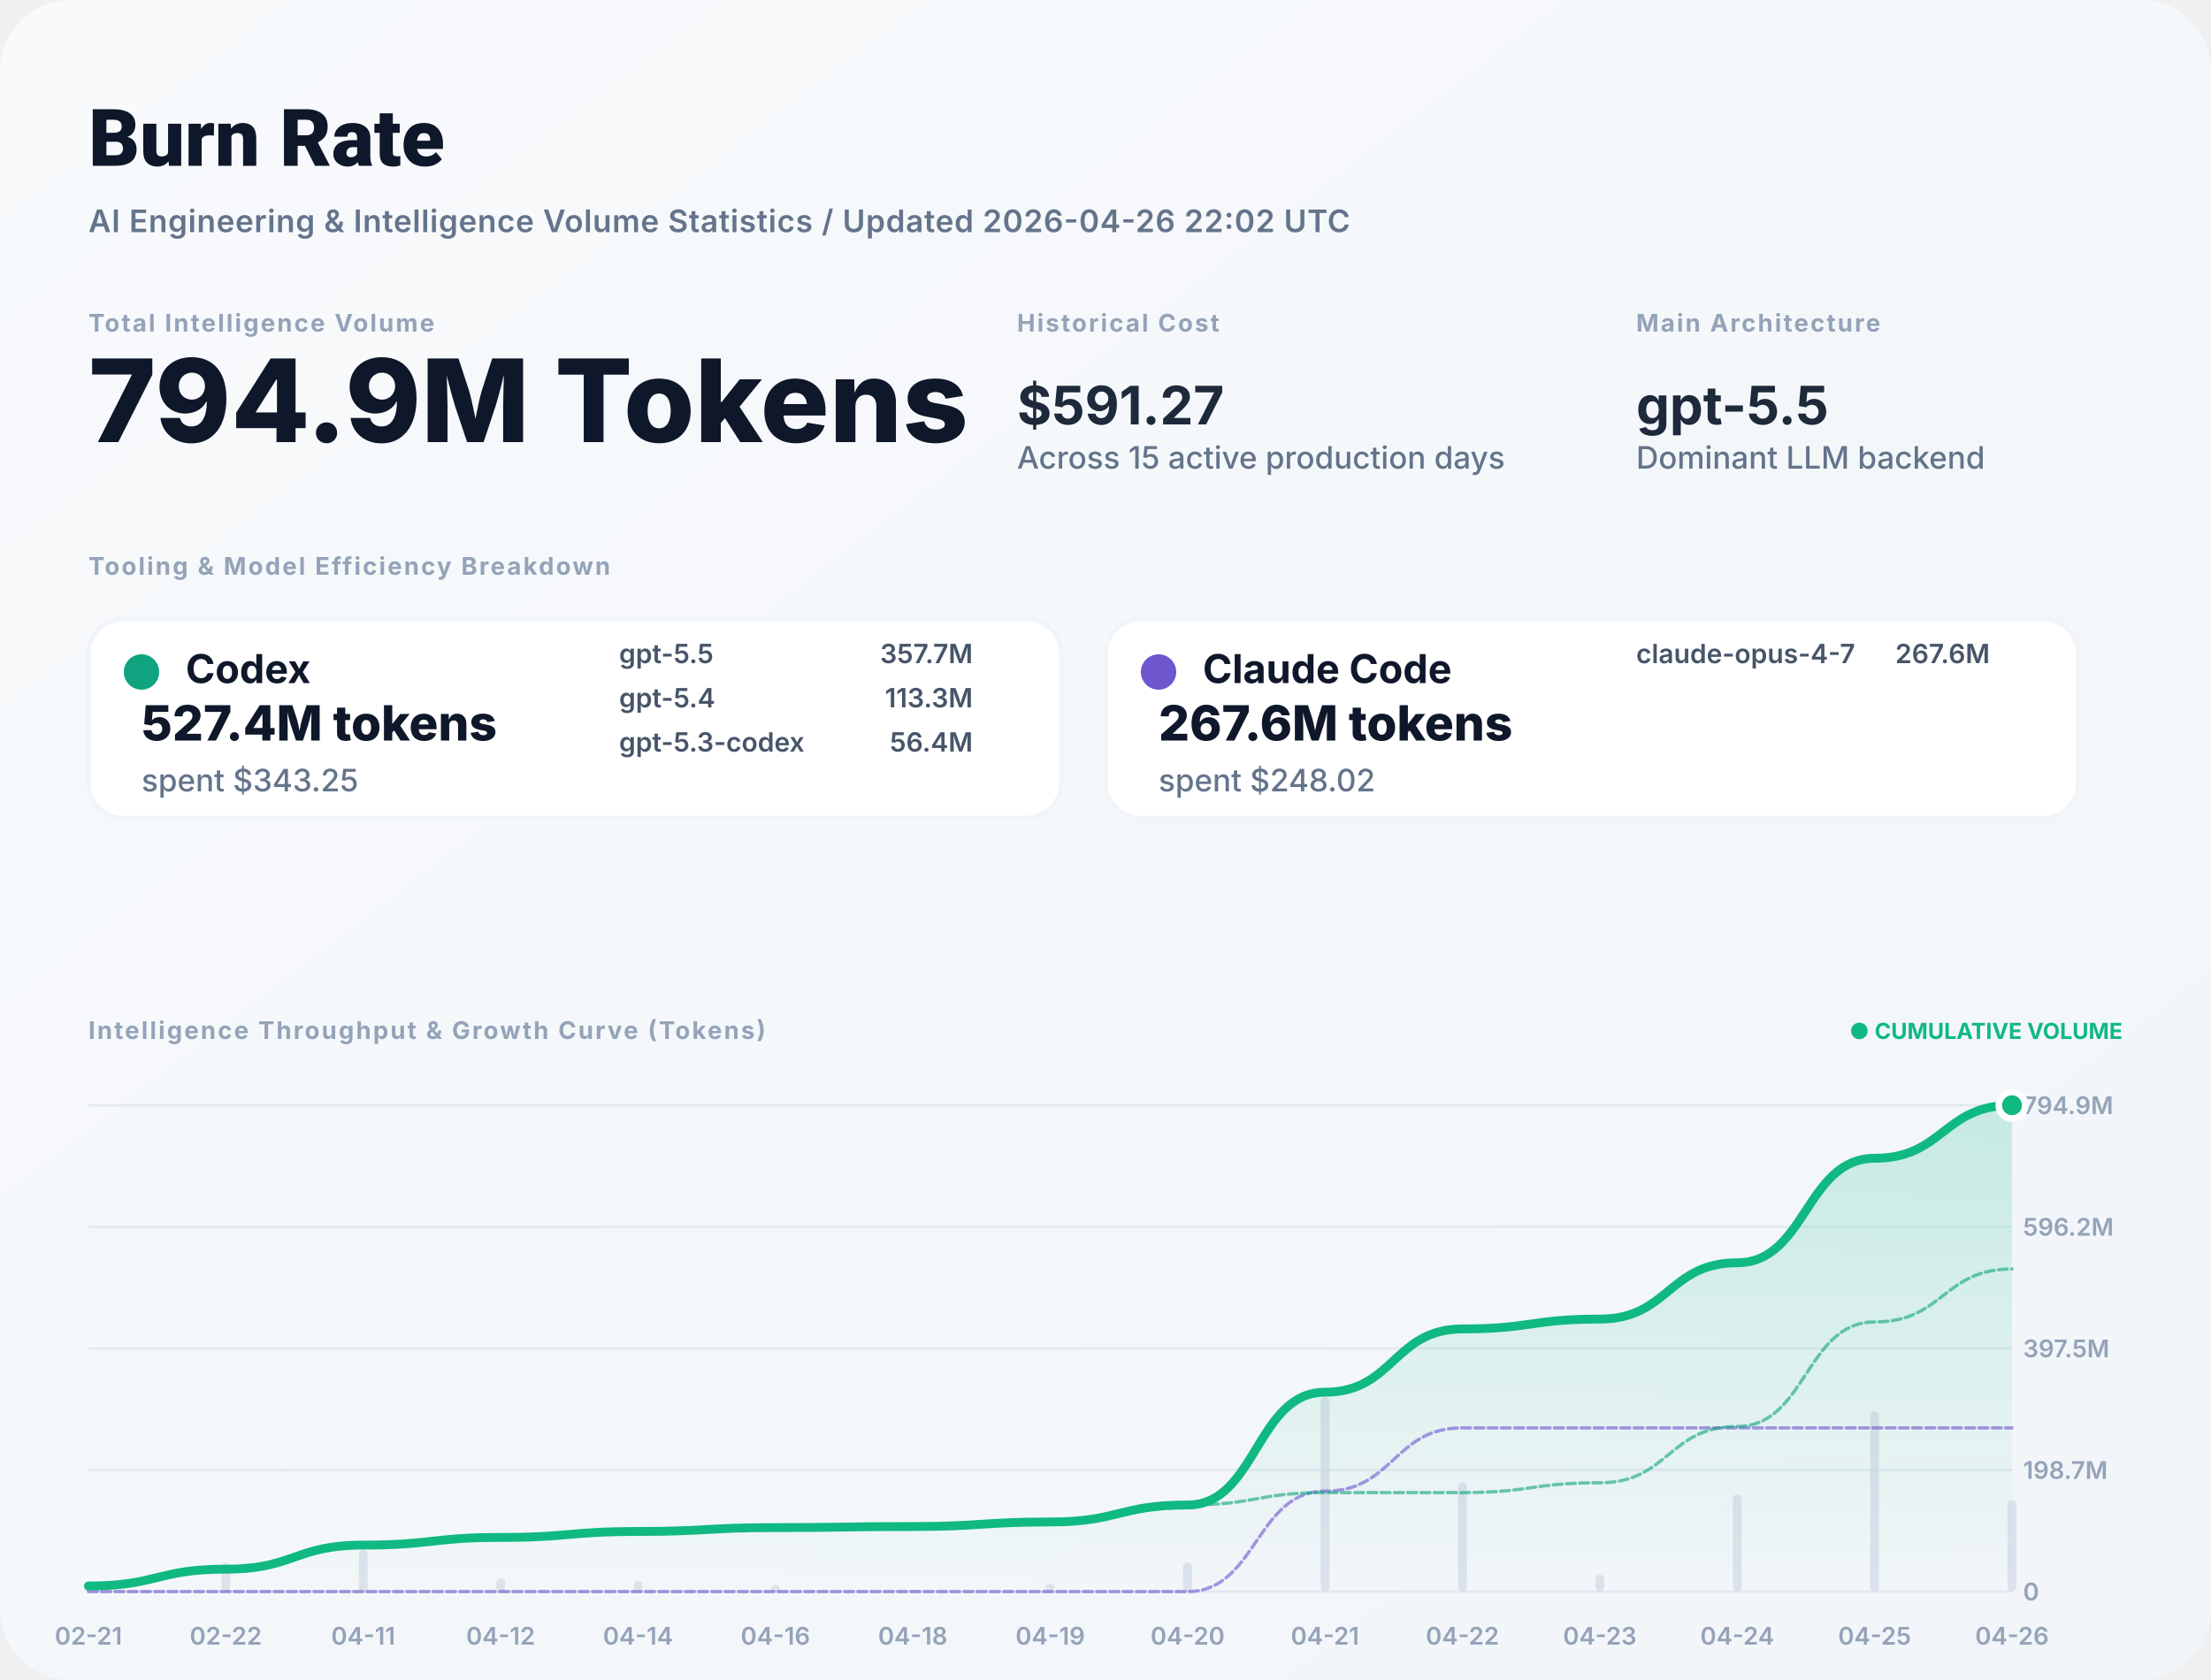
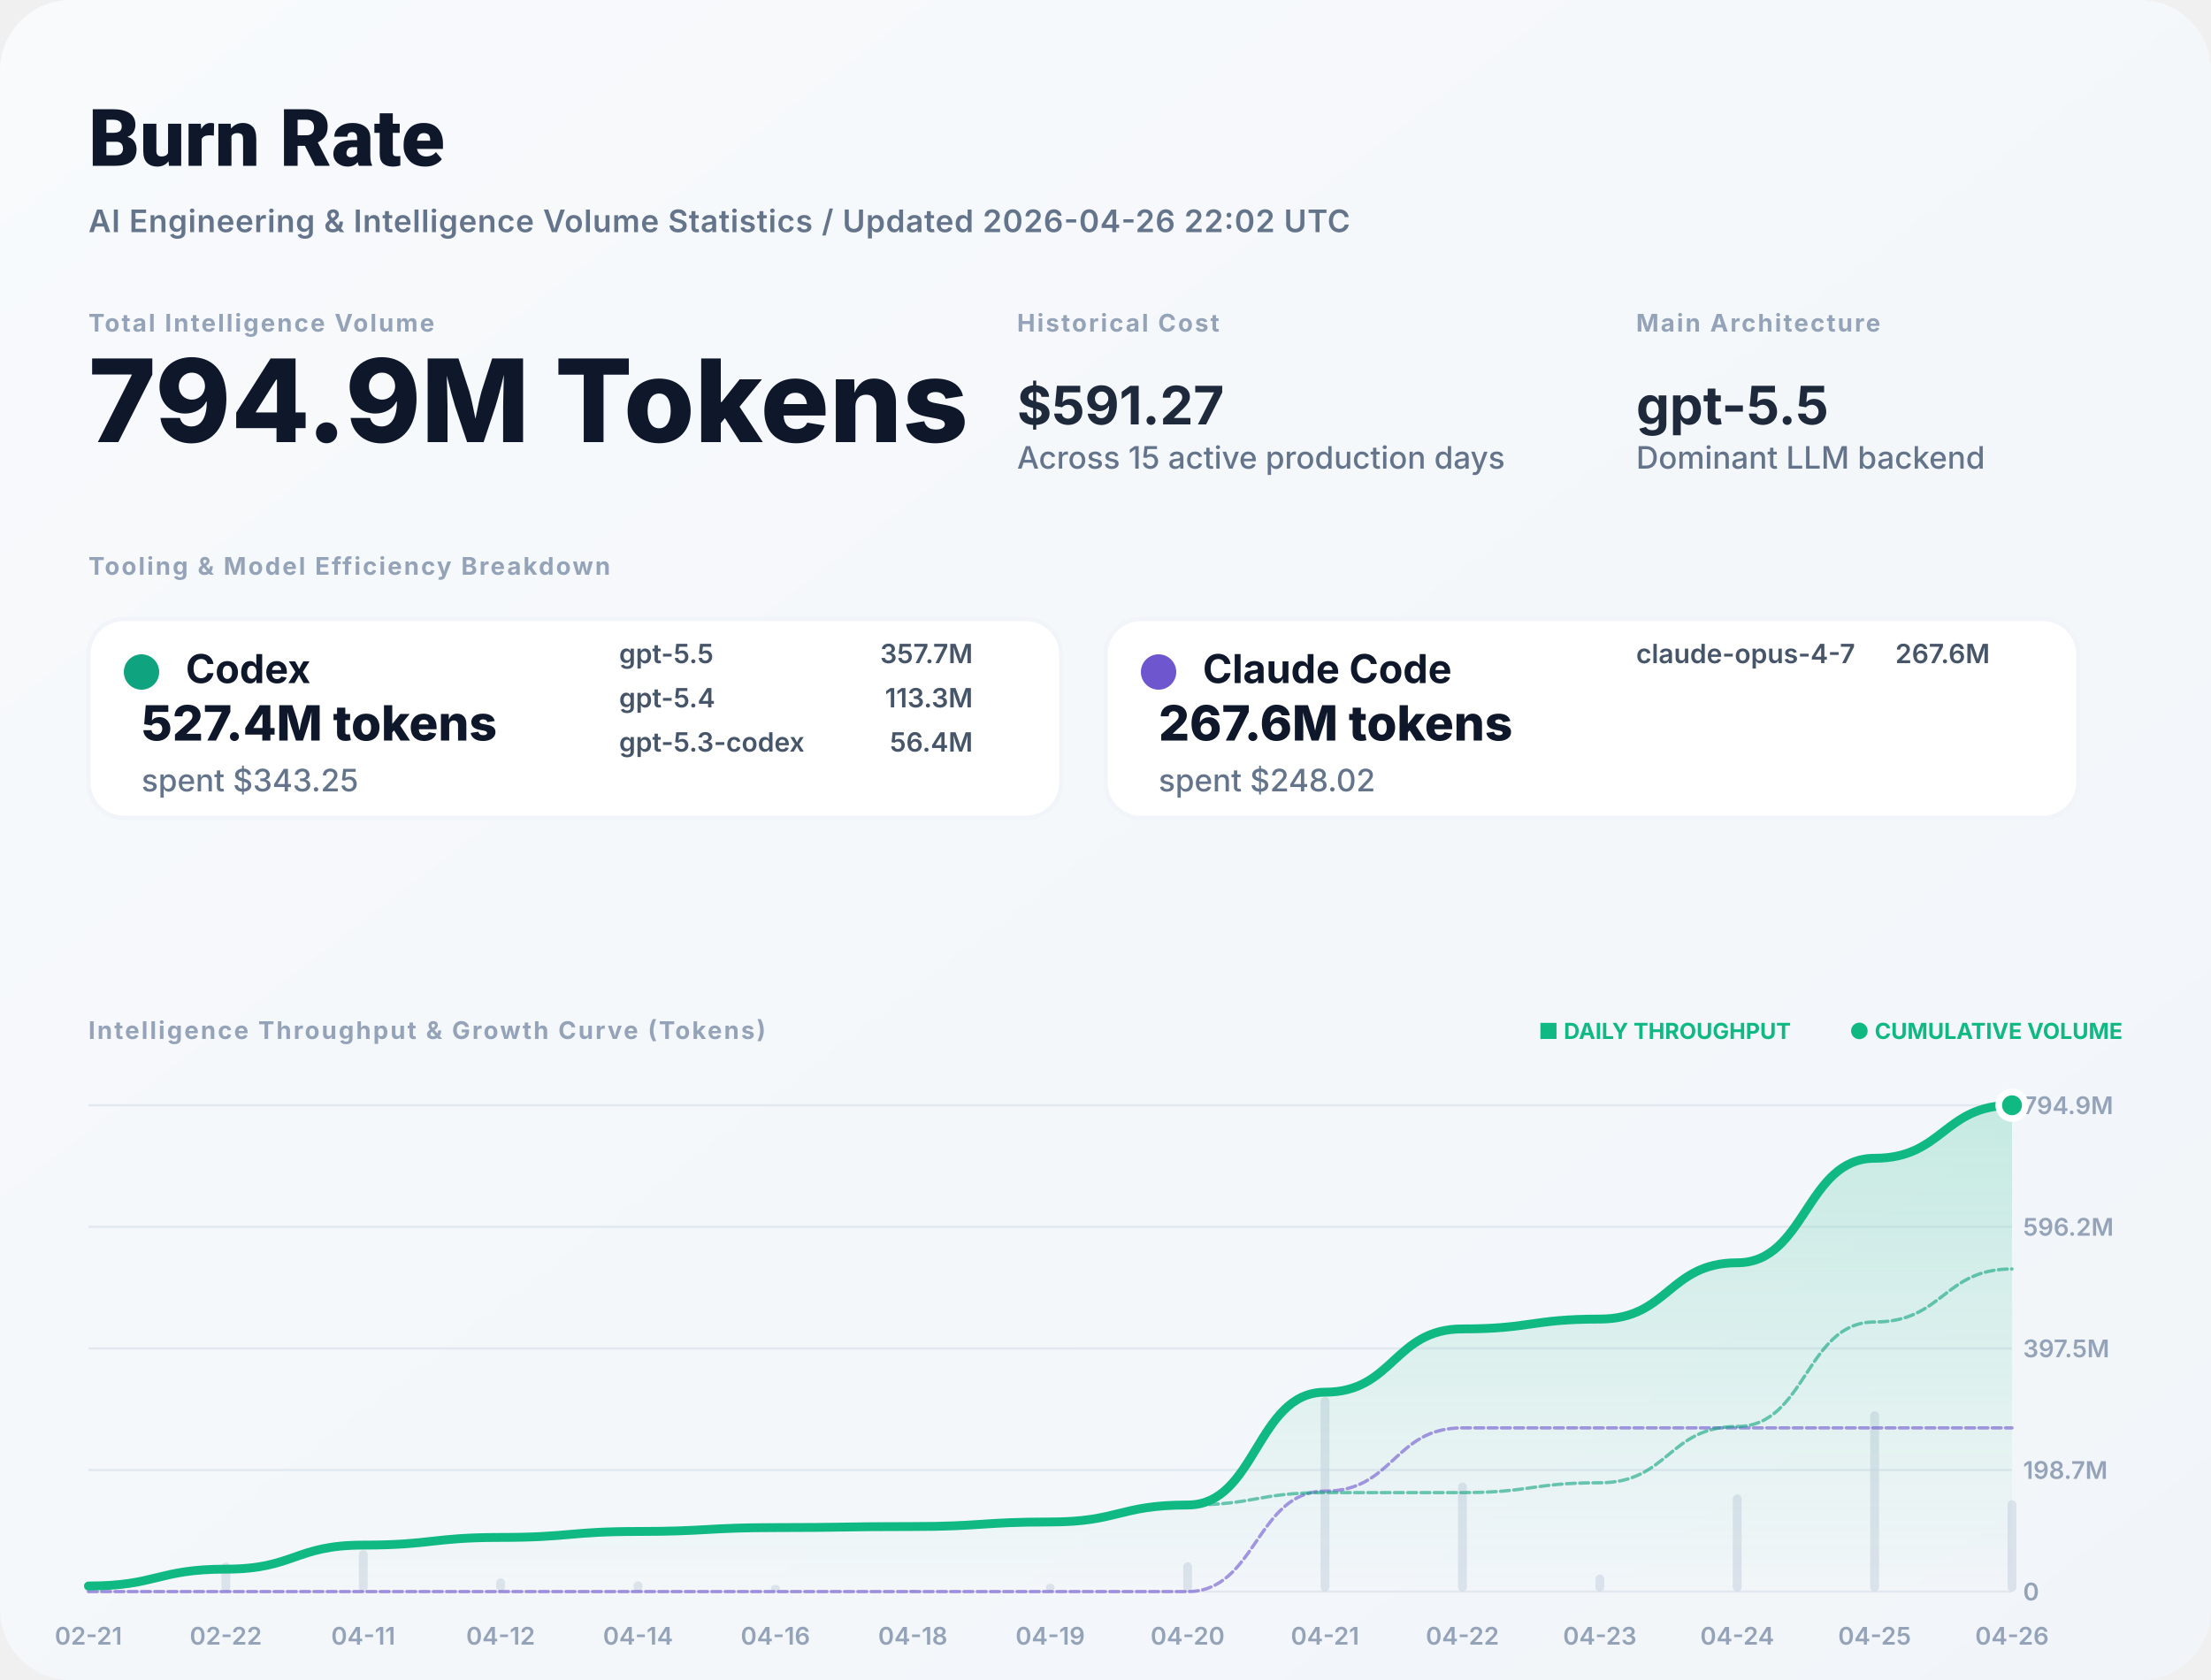
<svg xmlns="http://www.w3.org/2000/svg" width="1000" height="760" viewBox="0 0 1000 760" fill="none">
  <defs>
    <linearGradient id="bg" x1="0" x2="1" y1="0" y2="1">
      <stop stop-color="#F8FAFC" />
      <stop offset="1" stop-color="#F1F5F9" />
    </linearGradient>
    <filter id="shadow" x="-5%" y="-5%" width="110%" height="110%">
      <feDropShadow dx="0" dy="4" stdDeviation="12" flood-color="#000" flood-opacity="0.05" />
    </filter>
    <linearGradient id="lineGrad" x1="0" y1="0" x2="0" y2="1">
      <stop stop-color="#10B981" stop-opacity="0.2" />
      <stop offset="1" stop-color="#10B981" stop-opacity="0" />
    </linearGradient>
  </defs>
  <style>
    .title { font: 800 36px -apple-system, BlinkMacSystemFont, "Segoe UI", Roboto, sans-serif; fill: #0F172A; }
    .subtitle { font: 600 14px -apple-system, sans-serif; fill: #64748B; letter-spacing: 0.02em; }
    .label { font: 700 11px -apple-system, sans-serif; letter-spacing: 0.08em; text-transform: uppercase; fill: #94A3B8; }
    .total-val { font: 800 52px -apple-system, sans-serif; fill: #0F172A; }
    .stat-val { font: 700 24px -apple-system, sans-serif; fill: #1E293B; }
    .tool-name { font: 700 18px -apple-system, sans-serif; fill: #0F172A; }
    .tool-metric { font: 800 22px -apple-system, sans-serif; fill: #0F172A; }
    .tool-muted { font: 500 14px -apple-system, sans-serif; fill: #64748B; }
    .model-item { font: 600 12px -apple-system, sans-serif; fill: #475569; }
    .chart-label { font: 600 11px -apple-system, sans-serif; fill: #94A3B8; }
    .badge { font: 700 10px -apple-system, sans-serif; fill: #10B981; }
  </style>
  <rect width="1000" height="760" rx="32" fill="url(#bg)" />
  <text x="40" y="75" class="title">Burn Rate</text>
  <text x="40" y="105" class="subtitle">AI Engineering &amp; Intelligence Volume Statistics / Updated 2026-04-26 22:02 UTC</text>
  <g transform="translate(40, 150)">
    <g>
      <text y="0" class="label">Total Intelligence Volume</text>
      <text y="50" class="total-val">794.9M Tokens</text>
    </g>
    <g transform="translate(420, 0)">
      <text y="0" class="label">Historical Cost</text>
      <text y="42" class="stat-val">$591.27</text>
      <text y="62" class="tool-muted">Across 15 active production days</text>
    </g>
    <g transform="translate(700, 0)">
      <text y="0" class="label">Main Architecture</text>
      <text y="42" class="stat-val" fill="#10B981">gpt-5.5</text>
      <text y="62" class="tool-muted">Dominant LLM backend</text>
    </g>
  </g>
  <g transform="translate(40, 260)">
    <text y="0" class="label">Tooling &amp; Model Efficiency Breakdown</text>
  </g>
  <g transform="translate(40, 280)">
    <rect width="440" height="90" rx="16" fill="white" stroke="#F1F5F9" stroke-width="2" />
    <circle cx="24" cy="24" r="8" fill="#10A37F" />
    <text x="44" y="29" class="tool-name">Codex</text>
    <text x="24" y="55" class="tool-metric">527.4M tokens</text>
    <text x="24" y="78" class="tool-muted">spent $343.25</text>
    <g transform="translate(240, 20)">
      <text x="0" y="0" class="model-item">gpt-5.5</text>
      <text x="160" y="0" class="model-item" text-anchor="end">357.7M</text>
      <text x="0" y="20" class="model-item">gpt-5.4</text>
      <text x="160" y="20" class="model-item" text-anchor="end">113.3M</text>
      <text x="0" y="40" class="model-item">gpt-5.3-codex</text>
      <text x="160" y="40" class="model-item" text-anchor="end">56.4M</text>
    </g>
  </g>
  <g transform="translate(500, 280)">
    <rect width="440" height="90" rx="16" fill="white" stroke="#F1F5F9" stroke-width="2" />
    <circle cx="24" cy="24" r="8" fill="#6E56CF" />
    <text x="44" y="29" class="tool-name">Claude Code</text>
    <text x="24" y="55" class="tool-metric">267.6M tokens</text>
    <text x="24" y="78" class="tool-muted">spent $248.02</text>
    <g transform="translate(240, 20)">
      <text x="0" y="0" class="model-item">claude-opus-4-7</text>
      <text x="160" y="0" class="model-item" text-anchor="end">267.6M</text>
    </g>
  </g>
  <g transform="translate(40, 470)">
    <text y="0" class="label">Intelligence Throughput &amp; Growth Curve (Tokens)</text>
-     <text x="920" y="0" text-anchor="end" class="badge">● CUMULATIVE VOLUME</text>
+     <g transform="translate(920, 0)" text-anchor="end">
+       <text x="0" y="0" class="badge">● CUMULATIVE VOLUME</text>
+       <text x="-150" y="0" class="badge" fill="#94A3B8">■ DAILY THROUGHPUT</text>
+     </g>
  </g>
  <g>
    <line x1="40" y1="720" x2="910" y2="720" stroke="#E2E8F0" stroke-width="1" />
    <text x="915" y="724" class="chart-label">0</text>
    <line x1="40" y1="665" x2="910" y2="665" stroke="#E2E8F0" stroke-width="1" />
    <text x="915" y="669" class="chart-label">198.7M</text>
    <line x1="40" y1="610" x2="910" y2="610" stroke="#E2E8F0" stroke-width="1" />
    <text x="915" y="614" class="chart-label">397.5M</text>
    <line x1="40" y1="555" x2="910" y2="555" stroke="#E2E8F0" stroke-width="1" />
    <text x="915" y="559" class="chart-label">596.2M</text>
    <line x1="40" y1="500" x2="910" y2="500" stroke="#E2E8F0" stroke-width="1" />
    <text x="915" y="504" class="chart-label">794.9M</text>
    <text x="40" y="744" text-anchor="middle" class="chart-label">02-21</text>
    <text x="102.143" y="744" text-anchor="middle" class="chart-label">02-22</text>
    <text x="164.286" y="744" text-anchor="middle" class="chart-label">04-11</text>
    <text x="226.429" y="744" text-anchor="middle" class="chart-label">04-12</text>
    <text x="288.571" y="744" text-anchor="middle" class="chart-label">04-14</text>
    <text x="350.714" y="744" text-anchor="middle" class="chart-label">04-16</text>
    <text x="412.857" y="744" text-anchor="middle" class="chart-label">04-18</text>
    <text x="475" y="744" text-anchor="middle" class="chart-label">04-19</text>
    <text x="537.143" y="744" text-anchor="middle" class="chart-label">04-20</text>
    <text x="599.286" y="744" text-anchor="middle" class="chart-label">04-21</text>
    <text x="661.429" y="744" text-anchor="middle" class="chart-label">04-22</text>
    <text x="723.571" y="744" text-anchor="middle" class="chart-label">04-23</text>
    <text x="785.714" y="744" text-anchor="middle" class="chart-label">04-24</text>
    <text x="847.857" y="744" text-anchor="middle" class="chart-label">04-25</text>
    <text x="910" y="744" text-anchor="middle" class="chart-label">04-26</text>
    <g opacity="0.6">
      <rect x="38" y="715.635" width="4" height="4.365" fill="#CBD5E1" rx="2" />
      <rect x="100.143" y="706.868" width="4" height="13.132" fill="#CBD5E1" rx="2" />
      <rect x="162.286" y="701.238" width="4" height="18.762" fill="#CBD5E1" rx="2" />
      <rect x="224.429" y="714.02" width="4" height="5.98" fill="#CBD5E1" rx="2" />
      <rect x="286.571" y="715.343" width="4" height="4.657" fill="#CBD5E1" rx="2" />
      <rect x="348.714" y="716.984" width="4" height="3.016" fill="#CBD5E1" rx="2" />
      <rect x="410.857" y="719.169" width="4" height="0.831" fill="#CBD5E1" rx="2" />
      <rect x="473" y="716.446" width="4" height="3.554" fill="#CBD5E1" rx="2" />
      <rect x="535.143" y="706.756" width="4" height="13.244" fill="#CBD5E1" rx="2" />
      <rect x="597.286" y="632" width="4" height="88" fill="#CBD5E1" rx="2" />
      <rect x="659.429" y="670.645" width="4" height="49.355" fill="#CBD5E1" rx="2" />
      <rect x="721.571" y="712.324" width="4" height="7.676" fill="#CBD5E1" rx="2" />
      <rect x="783.714" y="676.084" width="4" height="43.916" fill="#CBD5E1" rx="2" />
      <rect x="845.857" y="638.477" width="4" height="81.523" fill="#CBD5E1" rx="2" />
      <rect x="908" y="678.653" width="4" height="41.347" fill="#CBD5E1" rx="2" />
    </g>
    <path d="M 40,717.468 C 71.071,717.468 71.071,709.853 102.143,709.853 C 133.214,709.853 133.214,698.972 164.286,698.972 C 195.357,698.972 195.357,695.505 226.429,695.505 C 257.5,695.505 257.5,692.804 288.571,692.804 C 319.643,692.804 319.643,691.055 350.714,691.055 C 381.786,691.055 381.786,690.573 412.857,690.573 C 443.929,690.573 443.929,688.512 475,688.512 C 506.071,688.512 506.071,680.831 537.143,680.831 C 568.214,680.831 568.214,629.798 599.286,629.798 C 630.357,629.798 630.357,601.175 661.429,601.175 C 692.5,601.175 692.5,596.724 723.571,596.724 C 754.643,596.724 754.643,571.256 785.714,571.256 C 816.786,571.256 816.786,523.978 847.857,523.978 C 878.929,523.978 878.929,500 910,500 L 910,720 L 40,720 Z" fill="url(#lineGrad)" />
    <path d="M 40,720 C 71.071,720 71.071,720 102.143,720 C 133.214,720 133.214,720 164.286,720 C 195.357,720 195.357,720 226.429,720 C 257.5,720 257.5,720 288.571,720 C 319.643,720 319.643,720 350.714,720 C 381.786,720 381.786,720 412.857,720 C 443.929,720 443.929,720 475,720 C 506.071,720 506.071,720 537.143,720 C 568.214,720 568.214,674.566 599.286,674.566 C 630.357,674.566 630.357,645.943 661.429,645.943 C 692.5,645.943 692.5,645.943 723.571,645.943 C 754.643,645.943 754.643,645.943 785.714,645.943 C 816.786,645.943 816.786,645.943 847.857,645.943 C 878.929,645.943 878.929,645.943 910,645.943" stroke="#6E56CF" stroke-width="1.5" stroke-opacity="0.6" fill="none" stroke-linecap="round" stroke-linejoin="round" stroke-dasharray="4 2" />
    <path d="M 40,717.468 C 71.071,717.468 71.071,709.853 102.143,709.853 C 133.214,709.853 133.214,698.972 164.286,698.972 C 195.357,698.972 195.357,695.505 226.429,695.505 C 257.5,695.505 257.5,692.804 288.571,692.804 C 319.643,692.804 319.643,691.055 350.714,691.055 C 381.786,691.055 381.786,690.573 412.857,690.573 C 443.929,690.573 443.929,688.512 475,688.512 C 506.071,688.512 506.071,680.831 537.143,680.831 C 568.214,680.831 568.214,675.232 599.286,675.232 C 630.357,675.232 630.357,675.232 661.429,675.232 C 692.5,675.232 692.5,670.78 723.571,670.78 C 754.643,670.78 754.643,645.312 785.714,645.312 C 816.786,645.312 816.786,598.035 847.857,598.035 C 878.929,598.035 878.929,574.057 910,574.057" stroke="#10A37F" stroke-width="1.5" stroke-opacity="0.6" fill="none" stroke-linecap="round" stroke-linejoin="round" stroke-dasharray="4 2" />
    <path d="M 40,717.468 C 71.071,717.468 71.071,709.853 102.143,709.853 C 133.214,709.853 133.214,698.972 164.286,698.972 C 195.357,698.972 195.357,695.505 226.429,695.505 C 257.5,695.505 257.5,692.804 288.571,692.804 C 319.643,692.804 319.643,691.055 350.714,691.055 C 381.786,691.055 381.786,690.573 412.857,690.573 C 443.929,690.573 443.929,688.512 475,688.512 C 506.071,688.512 506.071,680.831 537.143,680.831 C 568.214,680.831 568.214,629.798 599.286,629.798 C 630.357,629.798 630.357,601.175 661.429,601.175 C 692.5,601.175 692.5,596.724 723.571,596.724 C 754.643,596.724 754.643,571.256 785.714,571.256 C 816.786,571.256 816.786,523.978 847.857,523.978 C 878.929,523.978 878.929,500 910,500" stroke="#10B981" stroke-width="4" fill="none" stroke-linecap="round" stroke-linejoin="round" />
    <circle cx="910" cy="500" r="6" fill="#10B981" stroke="white" stroke-width="3" />
  </g>
</svg>
